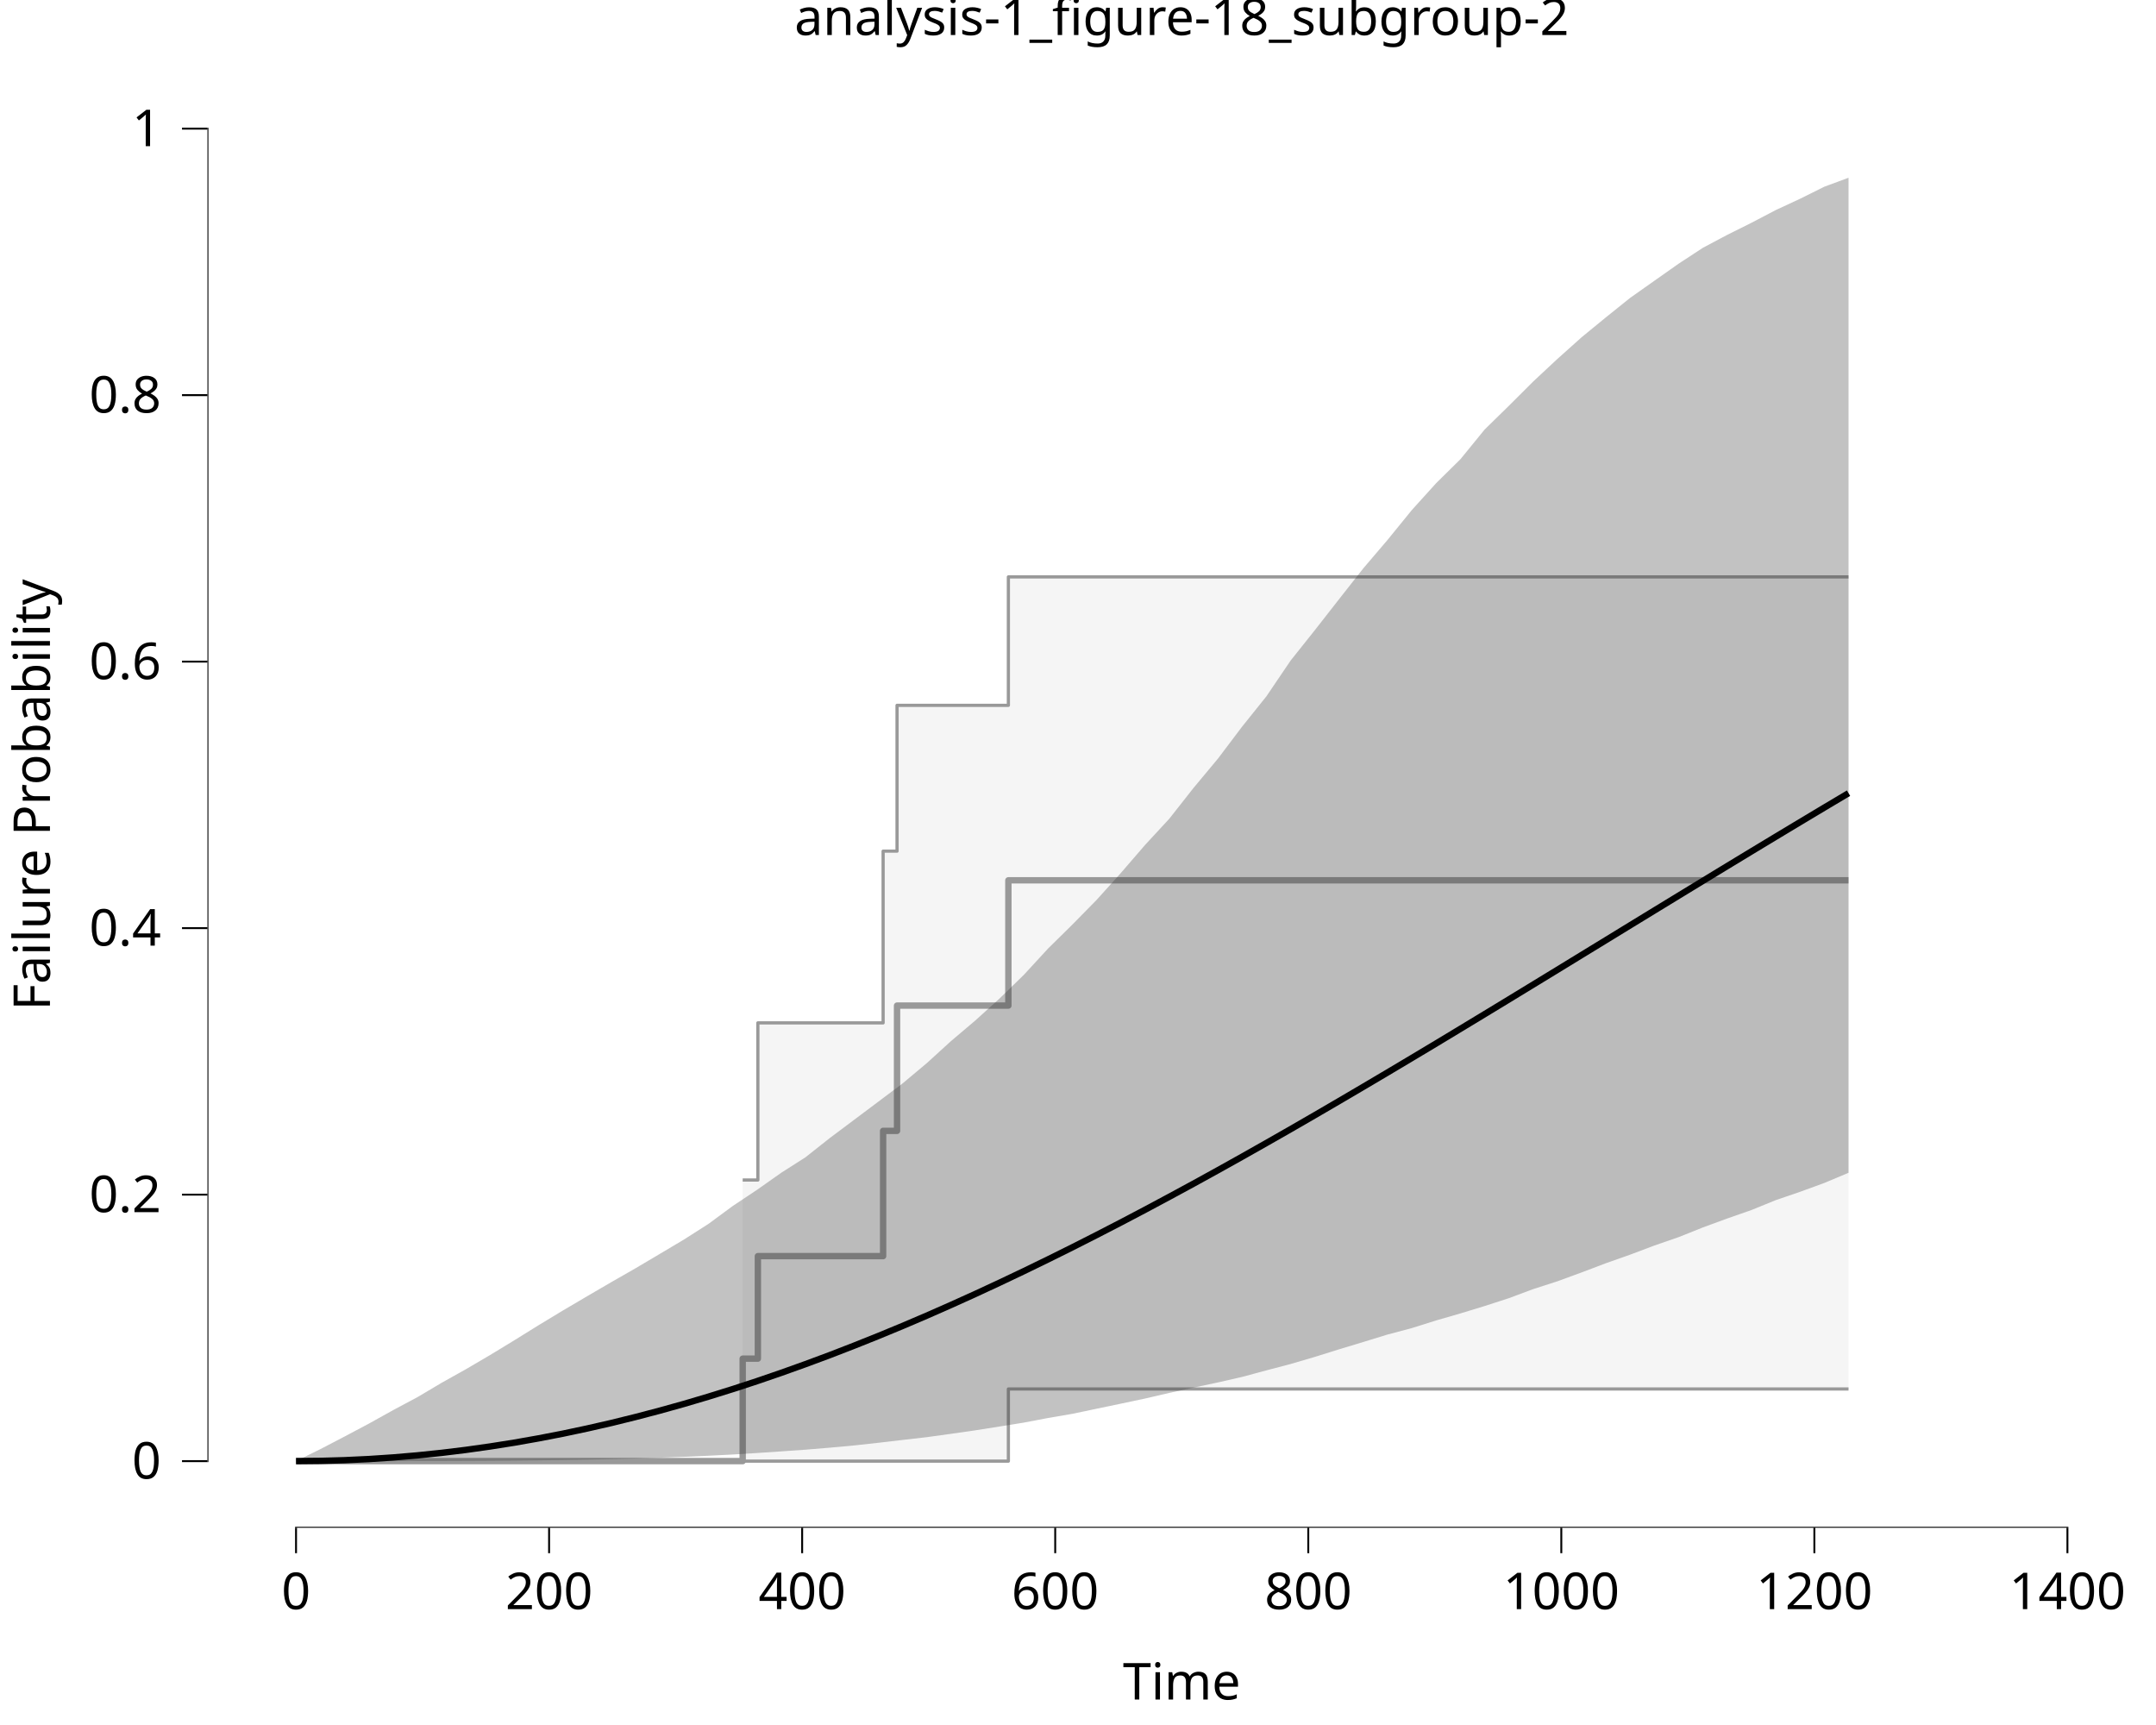
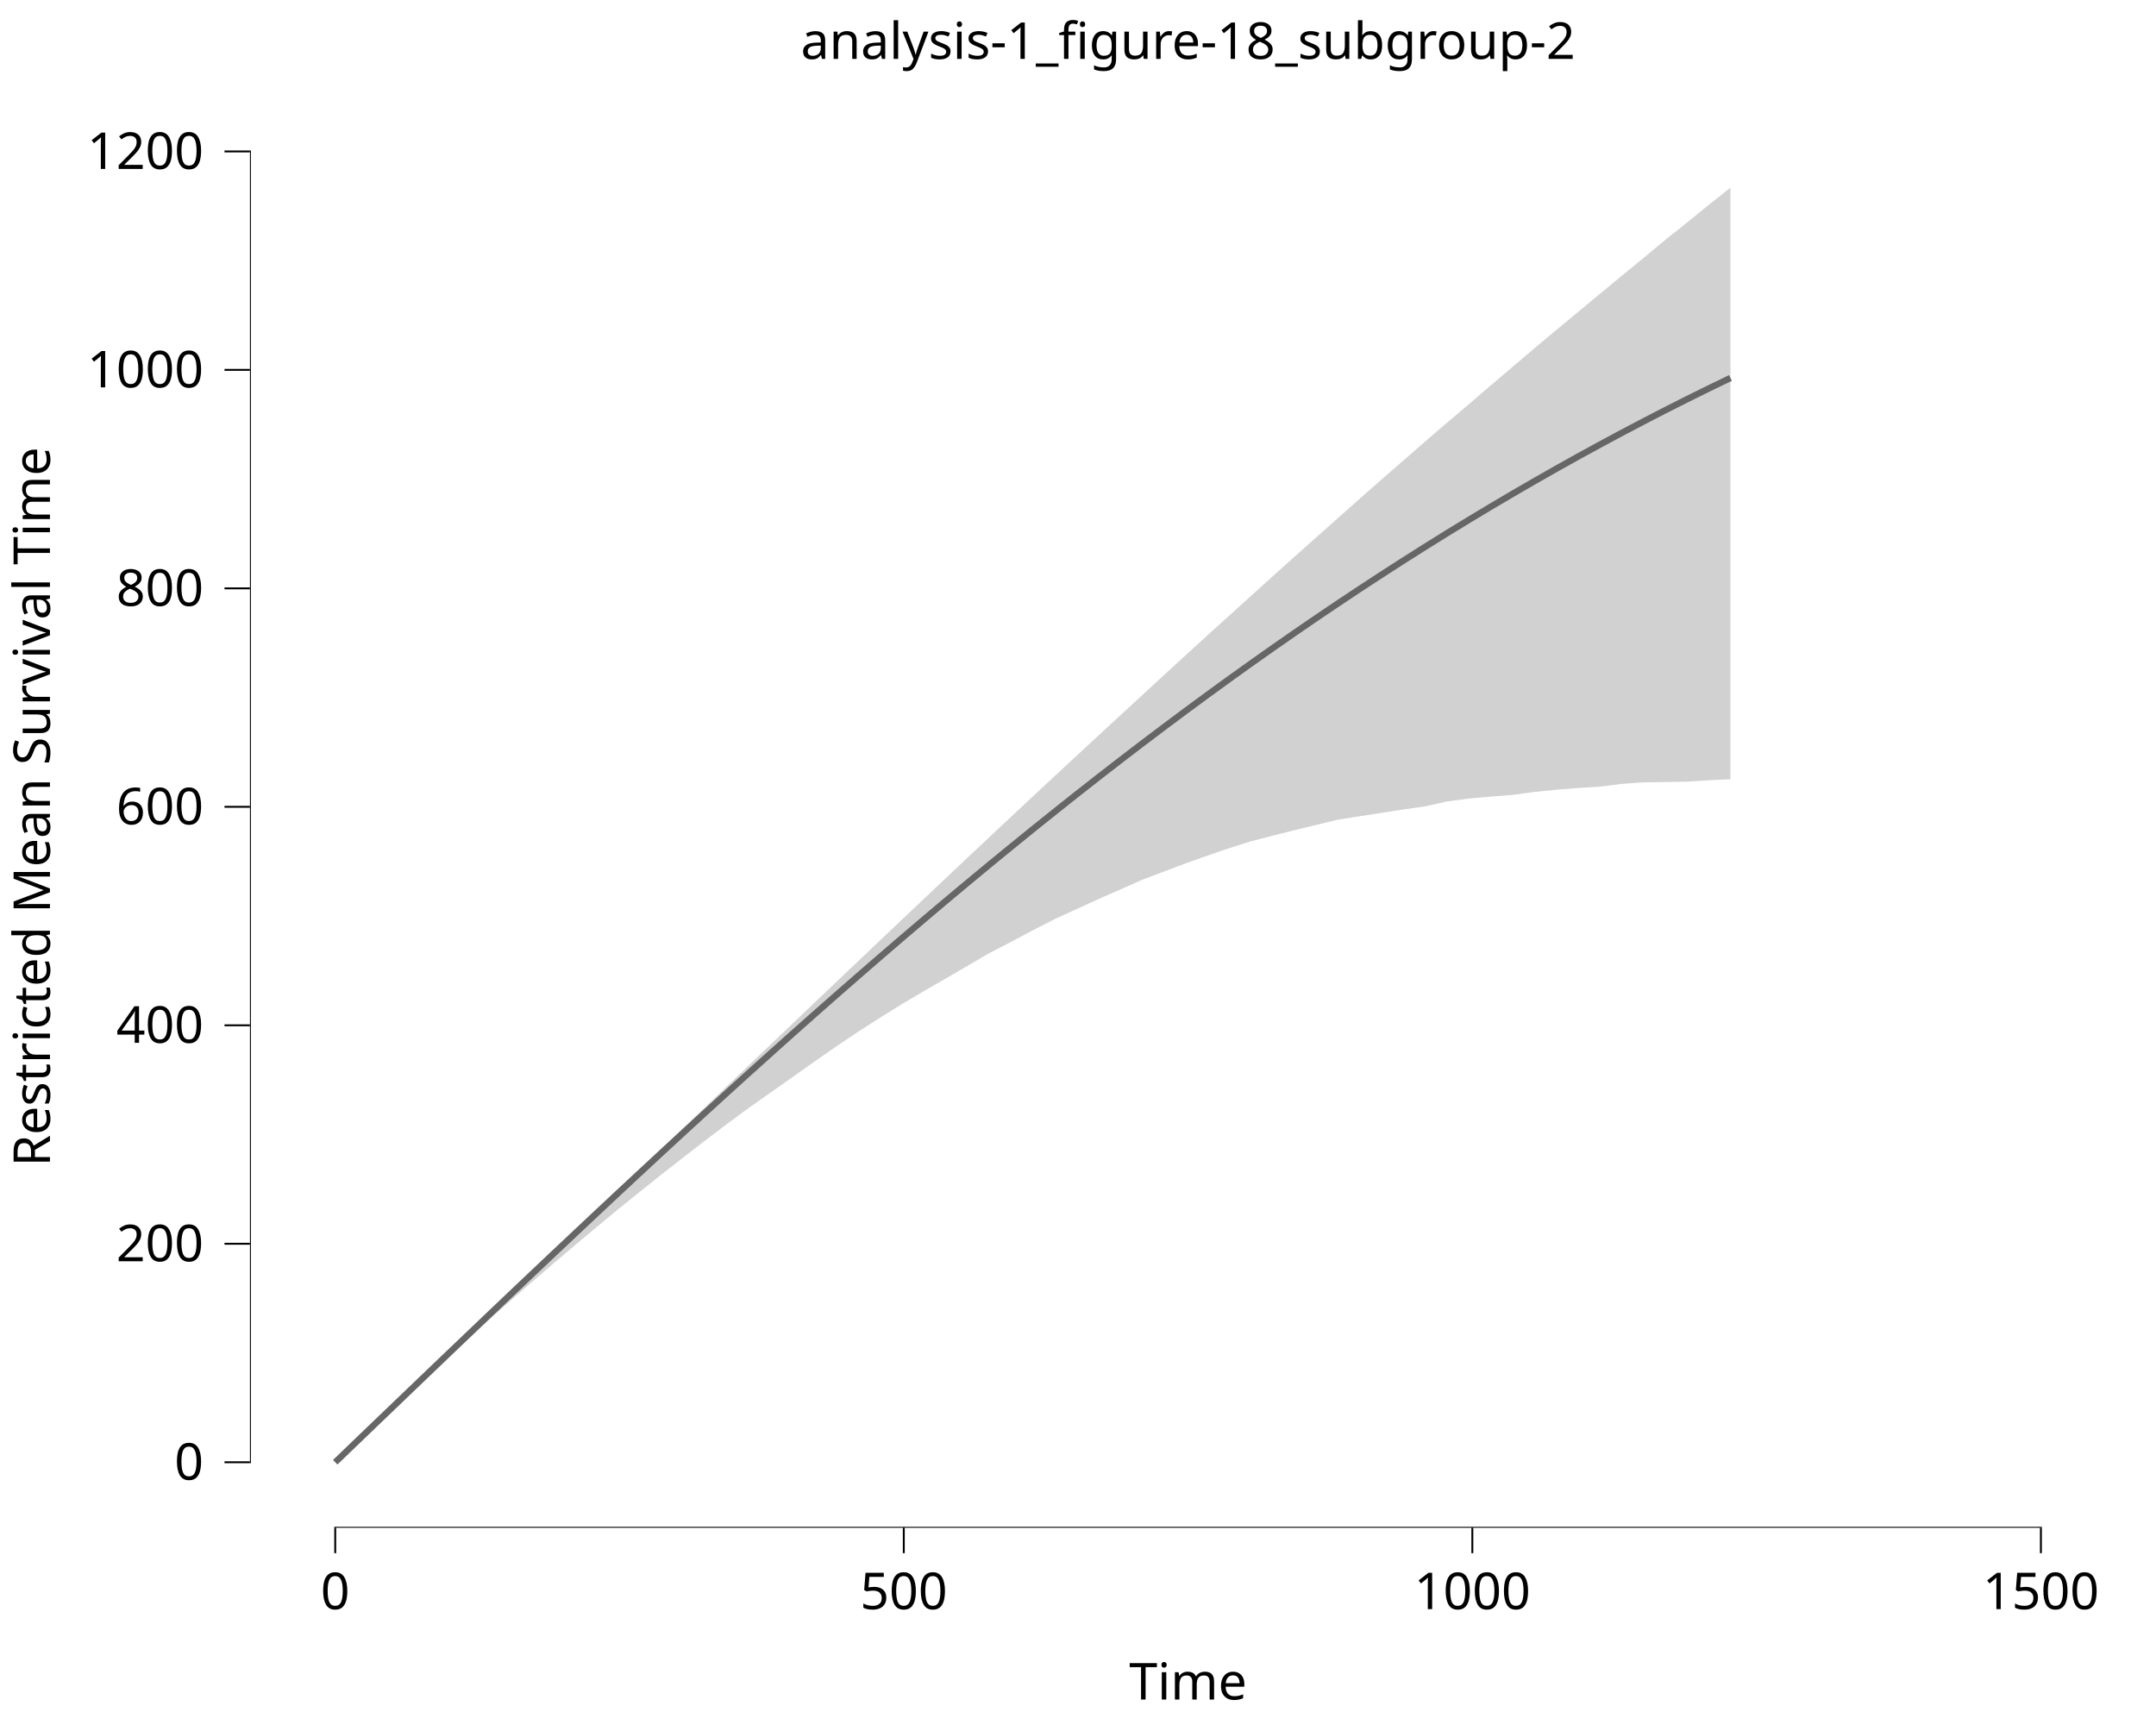
<svg xmlns="http://www.w3.org/2000/svg" class="svglite" data-engine-version="2.0" width="720.00pt" height="576.00pt" viewBox="0 0 720.00 576.00">
  <defs>
    <style type="text/css">
    .svglite line, .svglite polyline, .svglite polygon, .svglite path, .svglite rect, .svglite circle {
      fill: none;
      stroke: #000000;
      stroke-linecap: round;
      stroke-linejoin: round;
      stroke-miterlimit: 10.00;
    }
  </style>
  </defs>
  <rect width="100%" height="100%" style="stroke: none; fill: #FFFFFF;" />
  <defs>
    <clipPath id="cpMC4wMHw3MjAuMDB8MC4wMHw1NzYuMDA=">
      <rect x="0.00" y="0.00" width="720.00" height="576.00" />
    </clipPath>
  </defs>
  <g clip-path="url(#cpMC4wMHw3MjAuMDB8MC4wMHw1NzYuMDA=)">
-     <rect x="-0" y="0.00" width="720.00" height="576.00" style="stroke-width: 10.67; stroke: none;" />
+     <rect x="0.00" y="0.00" width="720.00" height="576.00" style="stroke-width: 10.67; stroke: none;" />
  </g>
  <defs>
-     <clipPath id="cpNjkuMjh8NzIwLjAwfDIwLjcxfDUxMC4xNA==">
-       <rect x="69.28" y="20.71" width="650.72" height="489.43" />
+     <clipPath id="cpODMuNDd8NzEwLjA0fDI4LjY4fDUxMC4xNA==">
+       <rect x="83.47" y="28.68" width="626.57" height="481.46" />
    </clipPath>
  </defs>
-   <g clip-path="url(#cpNjkuMjh8NzIwLjAwfDIwLjcxfDUxMC4xNA==)">
-     <rect x="69.28" y="20.71" width="650.72" height="489.43" style="stroke-width: 10.67; stroke: none;" />
-     <polygon points="248.02,394.02 253.09,394.02 253.09,341.55 294.92,341.55 294.92,284.21 299.57,284.21 299.57,235.52 336.75,235.52 336.75,192.64 336.75,192.64 617.32,192.64 617.32,463.80 336.75,463.80 336.75,463.80 336.75,487.89 299.57,487.89 299.57,487.89 294.92,487.89 294.92,487.89 253.09,487.89 253.09,487.89 248.02,487.89 " style="stroke-width: 0.00; stroke: none; stroke-linecap: butt; fill: #999999; fill-opacity: 0.10;" />
-     <polyline points="248.02,394.02 253.09,394.02 253.09,341.55 294.92,341.55 294.92,284.21 299.57,284.21 299.57,235.52 336.75,235.52 336.75,192.64 336.75,192.64 617.32,192.64 " style="stroke-width: 1.07; stroke: #999999; stroke-linecap: butt;" />
-     <polyline points="617.32,463.80 336.75,463.80 336.75,463.80 336.75,487.89 299.57,487.89 299.57,487.89 294.92,487.89 294.92,487.89 253.09,487.89 253.09,487.89 248.02,487.89 " style="stroke-width: 1.07; stroke: #999999; stroke-linecap: butt;" />
-     <polyline points="98.86,487.89 248.02,487.89 248.02,453.67 253.09,453.67 253.09,419.44 294.92,419.44 294.92,377.61 299.57,377.61 299.57,335.78 336.75,335.78 336.75,293.95 336.75,293.95 617.32,293.95 " style="stroke-width: 2.13; stroke: #999999; stroke-linecap: butt;" />
-     <polygon points="98.86,487.89 106.96,483.90 115.06,479.68 123.16,475.38 131.27,470.87 139.37,466.55 147.47,461.74 155.57,457.21 163.67,452.46 171.77,447.53 179.87,442.50 187.97,437.60 196.07,432.83 204.17,428.11 212.27,423.47 220.38,418.67 228.48,413.85 236.58,408.68 244.68,402.71 252.78,397.32 260.88,391.61 268.98,386.44 277.08,380.03 285.18,373.96 293.28,367.89 301.39,361.79 309.49,355.01 317.59,347.63 325.69,340.77 333.79,333.43 341.89,325.54 349.99,316.74 358.09,308.76 366.19,300.52 374.29,291.53 382.39,282.15 390.50,273.37 398.60,263.08 406.70,253.36 414.80,242.64 422.90,232.54 431.00,220.58 439.10,210.41 447.20,200.05 455.30,189.75 463.40,180.25 471.51,170.28 479.61,161.33 487.71,153.34 495.81,143.41 503.91,135.48 512.01,127.40 520.11,119.84 528.21,112.59 536.31,105.95 544.41,99.45 552.51,93.73 560.62,88.02 568.72,82.72 576.82,78.42 584.92,74.38 593.02,70.14 601.12,66.38 609.22,62.35 617.32,59.35 617.32,391.61 609.22,395.01 601.12,397.97 593.02,400.74 584.92,404.04 576.82,406.87 568.72,409.84 560.62,413.08 552.51,415.89 544.41,418.94 536.31,421.80 528.21,424.87 520.11,427.84 512.01,430.45 503.91,433.47 495.81,436.10 487.71,438.57 479.61,440.91 471.51,443.46 463.40,445.61 455.30,448.10 447.20,450.55 439.10,453.08 431.00,455.46 422.90,457.59 414.80,459.77 406.70,461.62 398.60,463.34 390.50,465.11 382.39,466.99 374.29,468.71 366.19,470.40 358.09,472.10 349.99,473.49 341.89,475.03 333.79,476.33 325.69,477.61 317.59,478.77 309.49,479.89 301.39,480.82 293.28,481.77 285.18,482.66 277.08,483.40 268.98,484.07 260.88,484.64 252.78,485.18 244.68,485.68 236.58,486.09 228.48,486.45 220.38,486.75 212.27,487.01 204.17,487.21 196.07,487.39 187.97,487.52 179.87,487.63 171.77,487.72 163.67,487.78 155.57,487.82 147.47,487.85 139.37,487.87 131.27,487.88 123.16,487.89 115.06,487.89 106.96,487.89 98.86,487.89 " style="stroke-width: 0.00; stroke: none; stroke-linecap: butt; fill: #333333; fill-opacity: 0.30;" />
-     <polyline points="98.86,487.89 106.96,483.90 115.06,479.68 123.16,475.38 131.27,470.87 139.37,466.55 147.47,461.74 155.57,457.21 163.67,452.46 171.77,447.53 179.87,442.50 187.97,437.60 196.07,432.83 204.17,428.11 212.27,423.47 220.38,418.67 228.48,413.85 236.58,408.68 244.68,402.71 252.78,397.32 260.88,391.61 268.98,386.44 277.08,380.03 285.18,373.96 293.28,367.89 301.39,361.79 309.49,355.01 317.59,347.63 325.69,340.77 333.79,333.43 341.89,325.54 349.99,316.74 358.09,308.76 366.19,300.52 374.29,291.53 382.39,282.15 390.50,273.37 398.60,263.08 406.70,253.36 414.80,242.64 422.90,232.54 431.00,220.58 439.10,210.41 447.20,200.05 455.30,189.75 463.40,180.25 471.51,170.28 479.61,161.33 487.71,153.34 495.81,143.41 503.91,135.48 512.01,127.40 520.11,119.84 528.21,112.59 536.31,105.95 544.41,99.45 552.51,93.73 560.62,88.02 568.72,82.72 576.82,78.42 584.92,74.38 593.02,70.14 601.12,66.38 609.22,62.35 617.32,59.35 " style="stroke-width: 1.07; stroke: none; stroke-linecap: butt;" />
-     <polyline points="617.32,391.61 609.22,395.01 601.12,397.97 593.02,400.74 584.92,404.04 576.82,406.87 568.72,409.84 560.62,413.08 552.51,415.89 544.41,418.94 536.31,421.80 528.21,424.87 520.11,427.84 512.01,430.45 503.91,433.47 495.81,436.10 487.71,438.57 479.61,440.91 471.51,443.46 463.40,445.61 455.30,448.10 447.20,450.55 439.10,453.08 431.00,455.46 422.90,457.59 414.80,459.77 406.70,461.62 398.60,463.34 390.50,465.11 382.39,466.99 374.29,468.71 366.19,470.40 358.09,472.10 349.99,473.49 341.89,475.03 333.79,476.33 325.69,477.61 317.59,478.77 309.49,479.89 301.39,480.82 293.28,481.77 285.18,482.66 277.08,483.40 268.98,484.07 260.88,484.64 252.78,485.18 244.68,485.68 236.58,486.09 228.48,486.45 220.38,486.75 212.27,487.01 204.17,487.21 196.07,487.39 187.97,487.52 179.87,487.63 171.77,487.72 163.67,487.78 155.57,487.82 147.47,487.85 139.37,487.87 131.27,487.88 123.16,487.89 115.06,487.89 106.96,487.89 98.86,487.89 " style="stroke-width: 1.07; stroke: none; stroke-linecap: butt;" />
-     <polyline points="98.86,487.89 106.96,487.81 115.06,487.58 123.16,487.20 131.27,486.66 139.37,485.97 147.47,485.13 155.57,484.14 163.67,483.00 171.77,481.72 179.87,480.29 187.97,478.72 196.07,477.00 204.17,475.15 212.27,473.15 220.38,471.02 228.48,468.76 236.58,466.36 244.68,463.84 252.78,461.19 260.88,458.41 268.98,455.51 277.08,452.50 285.18,449.36 293.28,446.12 301.39,442.77 309.49,439.31 317.59,435.74 325.69,432.08 333.79,428.32 341.89,424.47 349.99,420.53 358.09,416.51 366.19,412.40 374.29,408.22 382.39,403.96 390.50,399.62 398.60,395.23 406.70,390.77 414.80,386.25 422.90,381.67 431.00,377.05 439.10,372.37 447.20,367.65 455.30,362.89 463.40,358.10 471.51,353.27 479.61,348.42 487.71,343.53 495.81,338.63 503.91,333.71 512.01,328.77 520.11,323.83 528.21,318.87 536.31,313.92 544.41,308.96 552.51,304.01 560.62,299.06 568.72,294.12 576.82,289.19 584.92,284.28 593.02,279.39 601.12,274.52 609.22,269.67 617.32,264.85 " style="stroke-width: 2.13; stroke-linecap: butt;" />
-     <line x1="98.54" y1="510.14" x2="690.74" y2="510.14" style="stroke-width: 0.64; stroke-linecap: butt;" />
-     <line x1="69.28" y1="488.21" x2="69.28" y2="42.64" style="stroke-width: 0.64; stroke-linecap: butt;" />
-     <rect x="69.28" y="20.71" width="650.72" height="489.43" style="stroke-width: 0.00; stroke: none;" />
+   <g clip-path="url(#cpODMuNDd8NzEwLjA0fDI4LjY4fDUxMC4xNA==)">
+     <rect x="83.47" y="28.68" width="626.57" height="481.46" style="stroke-width: 10.67; stroke: none;" />
+     <polygon points="111.95,488.26 119.23,481.26 126.51,474.27 133.79,467.28 141.07,460.28 148.35,453.29 155.63,446.30 162.91,439.31 170.19,432.32 177.47,425.32 184.75,418.34 192.04,411.35 199.32,404.36 206.60,397.38 213.88,390.39 221.16,383.42 228.44,376.44 235.72,369.47 243.00,362.50 250.28,355.54 257.56,348.59 264.84,341.64 272.12,334.70 279.40,327.77 286.68,320.85 293.96,313.94 301.24,307.04 308.52,300.15 315.80,293.28 323.08,286.41 330.36,279.56 337.64,272.74 344.92,265.94 352.20,259.16 359.48,252.40 366.76,245.65 374.04,238.94 381.32,232.23 388.60,225.53 395.88,218.85 403.16,212.19 410.44,205.61 417.72,199.03 425.00,192.45 432.28,185.91 439.56,179.42 446.84,172.95 454.12,166.49 461.40,160.08 468.69,153.73 475.97,147.39 483.25,141.13 490.53,134.97 497.81,128.70 505.09,122.53 512.37,116.33 519.65,110.25 526.93,104.22 534.21,98.19 541.49,92.16 548.77,86.21 556.05,80.16 563.33,74.35 570.61,68.43 577.89,62.67 577.89,260.20 570.61,260.54 563.33,261.01 556.05,261.13 548.77,261.24 541.49,261.76 534.21,262.68 526.93,263.13 519.65,263.71 512.37,264.44 505.09,265.44 497.81,265.99 490.53,266.65 483.25,267.62 475.97,269.25 468.69,270.28 461.40,271.43 454.12,272.55 446.84,273.70 439.56,275.45 432.28,277.21 425.00,279.05 417.72,280.93 410.44,283.23 403.16,285.73 395.88,288.31 388.60,291.05 381.32,293.82 374.04,297.05 366.76,300.25 359.48,303.58 352.20,306.91 344.92,310.63 337.64,314.51 330.36,318.27 323.08,322.52 315.80,326.76 308.52,330.96 301.24,335.26 293.96,339.78 286.68,344.44 279.40,349.34 272.12,354.39 264.84,359.54 257.56,364.66 250.28,369.79 243.00,375.13 235.72,380.66 228.44,386.28 221.16,391.98 213.88,397.78 206.60,403.66 199.32,409.67 192.04,415.76 184.75,421.96 177.47,428.23 170.19,434.57 162.91,441.02 155.63,447.55 148.35,454.14 141.07,460.83 133.79,467.58 126.51,474.40 119.23,481.29 111.95,488.26 " style="stroke-width: 0.00; stroke: none; stroke-linecap: butt; fill: #666666; fill-opacity: 0.30;" />
+     <polyline points="111.95,488.26 119.23,481.26 126.51,474.27 133.79,467.28 141.07,460.28 148.35,453.29 155.63,446.30 162.91,439.31 170.19,432.32 177.47,425.32 184.75,418.34 192.04,411.35 199.32,404.36 206.60,397.38 213.88,390.39 221.16,383.42 228.44,376.44 235.72,369.47 243.00,362.50 250.28,355.54 257.56,348.59 264.84,341.64 272.12,334.70 279.40,327.77 286.68,320.85 293.96,313.94 301.24,307.04 308.52,300.15 315.80,293.28 323.08,286.41 330.36,279.56 337.64,272.74 344.92,265.94 352.20,259.16 359.48,252.40 366.76,245.65 374.04,238.94 381.32,232.23 388.60,225.53 395.88,218.85 403.16,212.19 410.44,205.61 417.72,199.03 425.00,192.45 432.28,185.91 439.56,179.42 446.84,172.95 454.12,166.49 461.40,160.08 468.69,153.73 475.97,147.39 483.25,141.13 490.53,134.97 497.81,128.70 505.09,122.53 512.37,116.33 519.65,110.25 526.93,104.22 534.21,98.19 541.49,92.16 548.77,86.21 556.05,80.16 563.33,74.35 570.61,68.43 577.89,62.67 " style="stroke-width: 1.07; stroke: none; stroke-linecap: butt;" />
+     <polyline points="577.89,260.20 570.61,260.54 563.33,261.01 556.05,261.13 548.77,261.24 541.49,261.76 534.21,262.68 526.93,263.13 519.65,263.71 512.37,264.44 505.09,265.44 497.81,265.99 490.53,266.65 483.25,267.62 475.97,269.25 468.69,270.28 461.40,271.43 454.12,272.55 446.84,273.70 439.56,275.45 432.28,277.21 425.00,279.05 417.72,280.93 410.44,283.23 403.16,285.73 395.88,288.31 388.60,291.05 381.32,293.82 374.04,297.05 366.76,300.25 359.48,303.58 352.20,306.91 344.92,310.63 337.64,314.51 330.36,318.27 323.08,322.52 315.80,326.76 308.52,330.96 301.24,335.26 293.96,339.78 286.68,344.44 279.40,349.34 272.12,354.39 264.84,359.54 257.56,364.66 250.28,369.79 243.00,375.13 235.72,380.66 228.44,386.28 221.16,391.98 213.88,397.78 206.60,403.66 199.32,409.67 192.04,415.76 184.75,421.96 177.47,428.23 170.19,434.57 162.91,441.02 155.63,447.55 148.35,454.14 141.07,460.83 133.79,467.58 126.51,474.40 119.23,481.29 111.95,488.26 " style="stroke-width: 1.07; stroke: none; stroke-linecap: butt;" />
+     <polyline points="111.95,488.26 119.23,481.26 126.51,474.27 133.79,467.29 141.07,460.31 148.35,453.34 155.63,446.39 162.91,439.44 170.19,432.52 177.47,425.61 184.75,418.73 192.04,411.87 199.32,405.03 206.60,398.22 213.88,391.45 221.16,384.70 228.44,377.99 235.72,371.32 243.00,364.68 250.28,358.09 257.56,351.54 264.84,345.03 272.12,338.57 279.40,332.16 286.68,325.80 293.96,319.49 301.24,313.23 308.52,307.03 315.80,300.88 323.08,294.80 330.36,288.77 337.64,282.81 344.92,276.90 352.20,271.07 359.48,265.29 366.76,259.58 374.04,253.94 381.32,248.37 388.60,242.87 395.88,237.44 403.16,232.08 410.44,226.79 417.72,221.58 425.00,216.44 432.28,211.37 439.56,206.38 446.84,201.47 454.12,196.63 461.40,191.87 468.69,187.18 475.97,182.57 483.25,178.04 490.53,173.59 497.81,169.21 505.09,164.92 512.37,160.70 519.65,156.56 526.93,152.49 534.21,148.51 541.49,144.60 548.77,140.77 556.05,137.01 563.33,133.33 570.61,129.73 577.89,126.21 " style="stroke-width: 2.13; stroke: #666666; stroke-linecap: butt;" />
+     <line x1="111.63" y1="510.14" x2="681.88" y2="510.14" style="stroke-width: 0.64; stroke-linecap: butt;" />
+     <line x1="83.47" y1="488.57" x2="83.47" y2="50.24" style="stroke-width: 0.64; stroke-linecap: butt;" />
+     <rect x="83.47" y="28.68" width="626.57" height="481.46" style="stroke-width: 0.00; stroke: none;" />
  </g>
  <g clip-path="url(#cpMC4wMHw3MjAuMDB8MC4wMHw1NzYuMDA=)">
-     <polyline points="69.28,510.14 69.28,20.71 " style="stroke-width: 0.00; stroke: none; stroke-linecap: butt;" />
-     <text x="53.81" y="493.74" text-anchor="end" style="font-size: 17.00px; font-family: sans;" textLength="9.46px" lengthAdjust="spacingAndGlyphs">0</text>
-     <text x="53.81" y="404.75" text-anchor="end" style="font-size: 17.00px; font-family: sans;" textLength="23.63px" lengthAdjust="spacingAndGlyphs">0.2</text>
-     <text x="53.81" y="315.77" text-anchor="end" style="font-size: 17.00px; font-family: sans;" textLength="23.63px" lengthAdjust="spacingAndGlyphs">0.4</text>
-     <text x="53.81" y="226.78" text-anchor="end" style="font-size: 17.00px; font-family: sans;" textLength="23.63px" lengthAdjust="spacingAndGlyphs">0.6</text>
-     <text x="53.81" y="137.79" text-anchor="end" style="font-size: 17.00px; font-family: sans;" textLength="23.63px" lengthAdjust="spacingAndGlyphs">0.8</text>
-     <text x="53.81" y="48.80" text-anchor="end" style="font-size: 17.00px; font-family: sans;" textLength="9.46px" lengthAdjust="spacingAndGlyphs">1</text>
-     <polyline points="60.78,487.89 69.28,487.89 " style="stroke-width: 0.64; stroke-linecap: butt;" />
-     <polyline points="60.78,398.91 69.28,398.91 " style="stroke-width: 0.64; stroke-linecap: butt;" />
-     <polyline points="60.78,309.92 69.28,309.92 " style="stroke-width: 0.64; stroke-linecap: butt;" />
-     <polyline points="60.78,220.93 69.28,220.93 " style="stroke-width: 0.64; stroke-linecap: butt;" />
-     <polyline points="60.78,131.94 69.28,131.94 " style="stroke-width: 0.64; stroke-linecap: butt;" />
-     <polyline points="60.78,42.95 69.28,42.95 " style="stroke-width: 0.64; stroke-linecap: butt;" />
-     <polyline points="69.28,510.14 720.00,510.14 " style="stroke-width: 0.00; stroke: none; stroke-linecap: butt;" />
-     <polyline points="98.86,518.64 98.86,510.14 " style="stroke-width: 0.64; stroke-linecap: butt;" />
-     <polyline points="183.37,518.64 183.37,510.14 " style="stroke-width: 0.64; stroke-linecap: butt;" />
-     <polyline points="267.88,518.64 267.88,510.14 " style="stroke-width: 0.64; stroke-linecap: butt;" />
-     <polyline points="352.39,518.64 352.39,510.14 " style="stroke-width: 0.64; stroke-linecap: butt;" />
-     <polyline points="436.90,518.64 436.90,510.14 " style="stroke-width: 0.64; stroke-linecap: butt;" />
-     <polyline points="521.40,518.64 521.40,510.14 " style="stroke-width: 0.64; stroke-linecap: butt;" />
-     <polyline points="605.91,518.64 605.91,510.14 " style="stroke-width: 0.64; stroke-linecap: butt;" />
-     <polyline points="690.42,518.64 690.42,510.14 " style="stroke-width: 0.64; stroke-linecap: butt;" />
-     <text x="98.86" y="537.32" text-anchor="middle" style="font-size: 17.00px; font-family: sans;" textLength="9.46px" lengthAdjust="spacingAndGlyphs">0</text>
-     <text x="183.37" y="537.32" text-anchor="middle" style="font-size: 17.00px; font-family: sans;" textLength="28.37px" lengthAdjust="spacingAndGlyphs">200</text>
-     <text x="267.88" y="537.32" text-anchor="middle" style="font-size: 17.00px; font-family: sans;" textLength="28.37px" lengthAdjust="spacingAndGlyphs">400</text>
-     <text x="352.39" y="537.32" text-anchor="middle" style="font-size: 17.00px; font-family: sans;" textLength="28.37px" lengthAdjust="spacingAndGlyphs">600</text>
-     <text x="436.90" y="537.32" text-anchor="middle" style="font-size: 17.00px; font-family: sans;" textLength="28.37px" lengthAdjust="spacingAndGlyphs">800</text>
-     <text x="521.40" y="537.32" text-anchor="middle" style="font-size: 17.00px; font-family: sans;" textLength="37.82px" lengthAdjust="spacingAndGlyphs">1000</text>
-     <text x="605.91" y="537.32" text-anchor="middle" style="font-size: 17.00px; font-family: sans;" textLength="37.82px" lengthAdjust="spacingAndGlyphs">1200</text>
-     <text x="690.42" y="537.32" text-anchor="middle" style="font-size: 17.00px; font-family: sans;" textLength="37.82px" lengthAdjust="spacingAndGlyphs">1400</text>
-     <text x="394.64" y="567.49" text-anchor="middle" style="font-size: 17.00px; font-family: sans;" textLength="37.78px" lengthAdjust="spacingAndGlyphs">Time</text>
-     <text transform="translate(16.68,265.42) rotate(-90)" text-anchor="middle" style="font-size: 17.00px; font-family: sans;" textLength="136.06px" lengthAdjust="spacingAndGlyphs">Failure Probability</text>
-     <text x="394.64" y="11.70" text-anchor="middle" style="font-size: 17.00px; font-family: sans;" textLength="248.57px" lengthAdjust="spacingAndGlyphs">analysis-1_figure-18_subgroup-2</text>
+     <polyline points="83.47,510.14 83.47,28.68 " style="stroke-width: 0.00; stroke: none; stroke-linecap: butt;" />
+     <text x="67.99" y="494.10" text-anchor="end" style="font-size: 17.00px; font-family: sans;" textLength="9.46px" lengthAdjust="spacingAndGlyphs">0</text>
+     <text x="67.99" y="421.16" text-anchor="end" style="font-size: 17.00px; font-family: sans;" textLength="28.37px" lengthAdjust="spacingAndGlyphs">200</text>
+     <text x="67.99" y="348.21" text-anchor="end" style="font-size: 17.00px; font-family: sans;" textLength="28.37px" lengthAdjust="spacingAndGlyphs">400</text>
+     <text x="67.99" y="275.26" text-anchor="end" style="font-size: 17.00px; font-family: sans;" textLength="28.37px" lengthAdjust="spacingAndGlyphs">600</text>
+     <text x="67.99" y="202.31" text-anchor="end" style="font-size: 17.00px; font-family: sans;" textLength="28.37px" lengthAdjust="spacingAndGlyphs">800</text>
+     <text x="67.99" y="129.36" text-anchor="end" style="font-size: 17.00px; font-family: sans;" textLength="37.82px" lengthAdjust="spacingAndGlyphs">1000</text>
+     <text x="67.99" y="56.41" text-anchor="end" style="font-size: 17.00px; font-family: sans;" textLength="37.82px" lengthAdjust="spacingAndGlyphs">1200</text>
+     <polyline points="74.97,488.26 83.47,488.26 " style="stroke-width: 0.64; stroke-linecap: butt;" />
+     <polyline points="74.97,415.31 83.47,415.31 " style="stroke-width: 0.64; stroke-linecap: butt;" />
+     <polyline points="74.97,342.36 83.47,342.36 " style="stroke-width: 0.64; stroke-linecap: butt;" />
+     <polyline points="74.97,269.41 83.47,269.41 " style="stroke-width: 0.64; stroke-linecap: butt;" />
+     <polyline points="74.97,196.46 83.47,196.46 " style="stroke-width: 0.64; stroke-linecap: butt;" />
+     <polyline points="74.97,123.51 83.47,123.51 " style="stroke-width: 0.64; stroke-linecap: butt;" />
+     <polyline points="74.97,50.56 83.47,50.56 " style="stroke-width: 0.64; stroke-linecap: butt;" />
+     <polyline points="83.47,510.14 710.04,510.14 " style="stroke-width: 0.00; stroke: none; stroke-linecap: butt;" />
+     <polyline points="111.95,518.64 111.95,510.14 " style="stroke-width: 0.64; stroke-linecap: butt;" />
+     <polyline points="301.82,518.64 301.82,510.14 " style="stroke-width: 0.64; stroke-linecap: butt;" />
+     <polyline points="491.69,518.64 491.69,510.14 " style="stroke-width: 0.64; stroke-linecap: butt;" />
+     <polyline points="681.56,518.64 681.56,510.14 " style="stroke-width: 0.64; stroke-linecap: butt;" />
+     <text x="111.95" y="537.32" text-anchor="middle" style="font-size: 17.00px; font-family: sans;" textLength="9.46px" lengthAdjust="spacingAndGlyphs">0</text>
+     <text x="301.82" y="537.32" text-anchor="middle" style="font-size: 17.00px; font-family: sans;" textLength="28.37px" lengthAdjust="spacingAndGlyphs">500</text>
+     <text x="491.69" y="537.32" text-anchor="middle" style="font-size: 17.00px; font-family: sans;" textLength="37.82px" lengthAdjust="spacingAndGlyphs">1000</text>
+     <text x="681.56" y="537.32" text-anchor="middle" style="font-size: 17.00px; font-family: sans;" textLength="37.82px" lengthAdjust="spacingAndGlyphs">1500</text>
+     <text x="396.75" y="567.49" text-anchor="middle" style="font-size: 17.00px; font-family: sans;" textLength="37.78px" lengthAdjust="spacingAndGlyphs">Time</text>
+     <text transform="translate(16.68,269.41) rotate(-90)" text-anchor="middle" style="font-size: 17.00px; font-family: sans;" textLength="231.50px" lengthAdjust="spacingAndGlyphs">Restricted Mean Survival Time</text>
+     <text x="396.75" y="19.67" text-anchor="middle" style="font-size: 17.00px; font-family: sans;" textLength="248.57px" lengthAdjust="spacingAndGlyphs">analysis-1_figure-18_subgroup-2</text>
  </g>
</svg>
